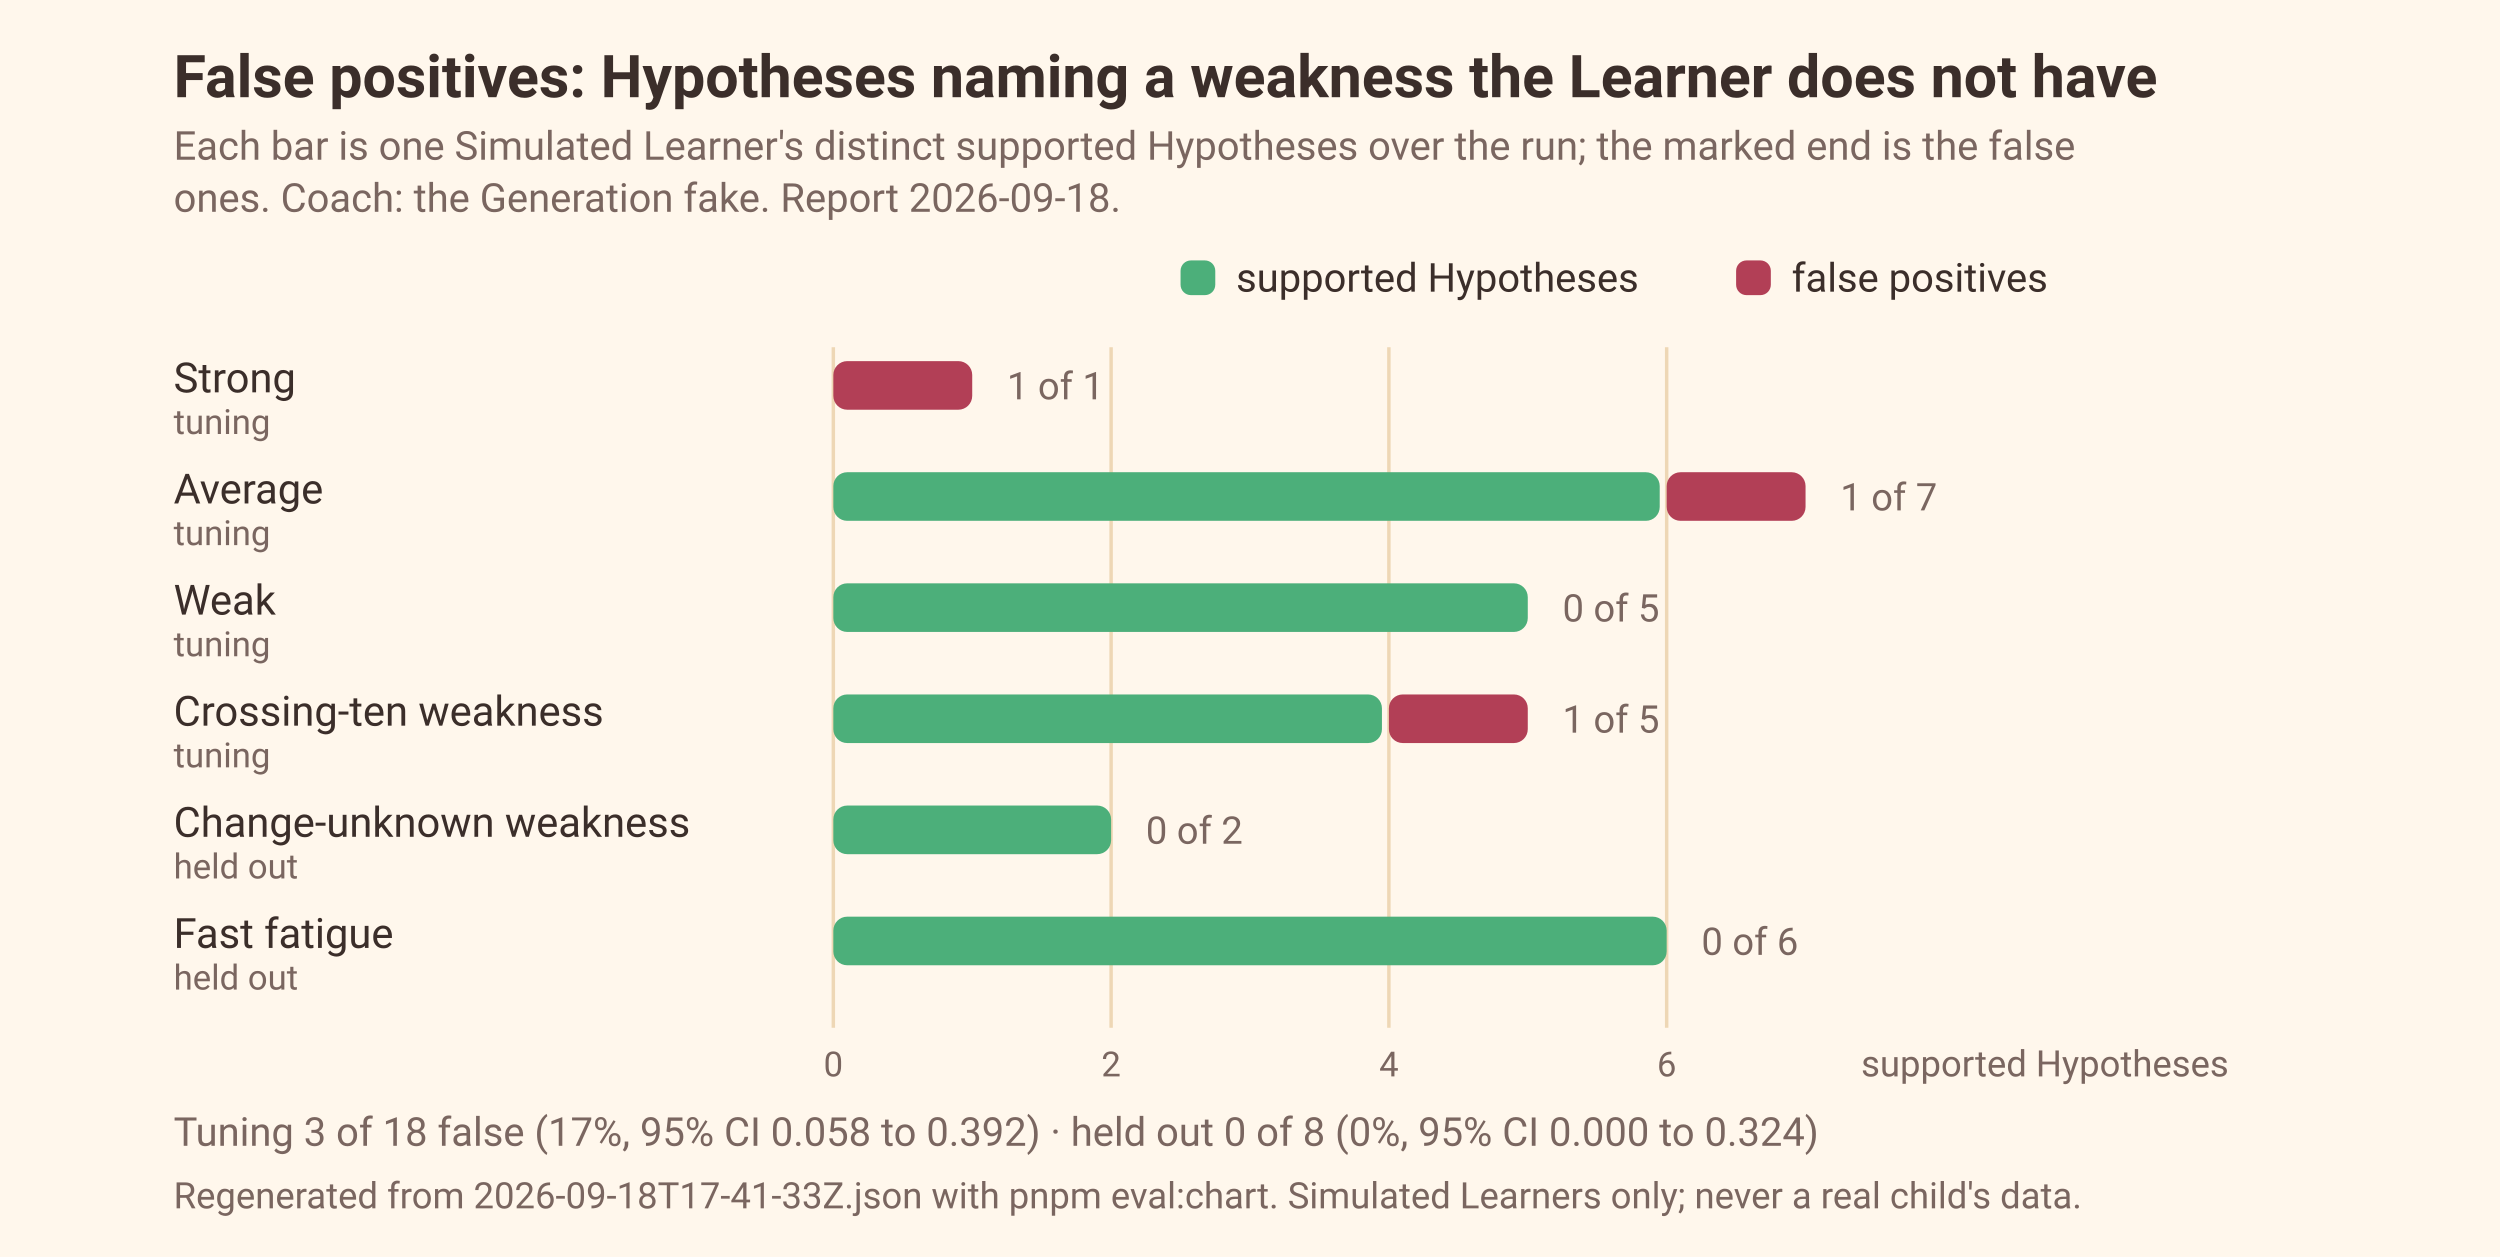
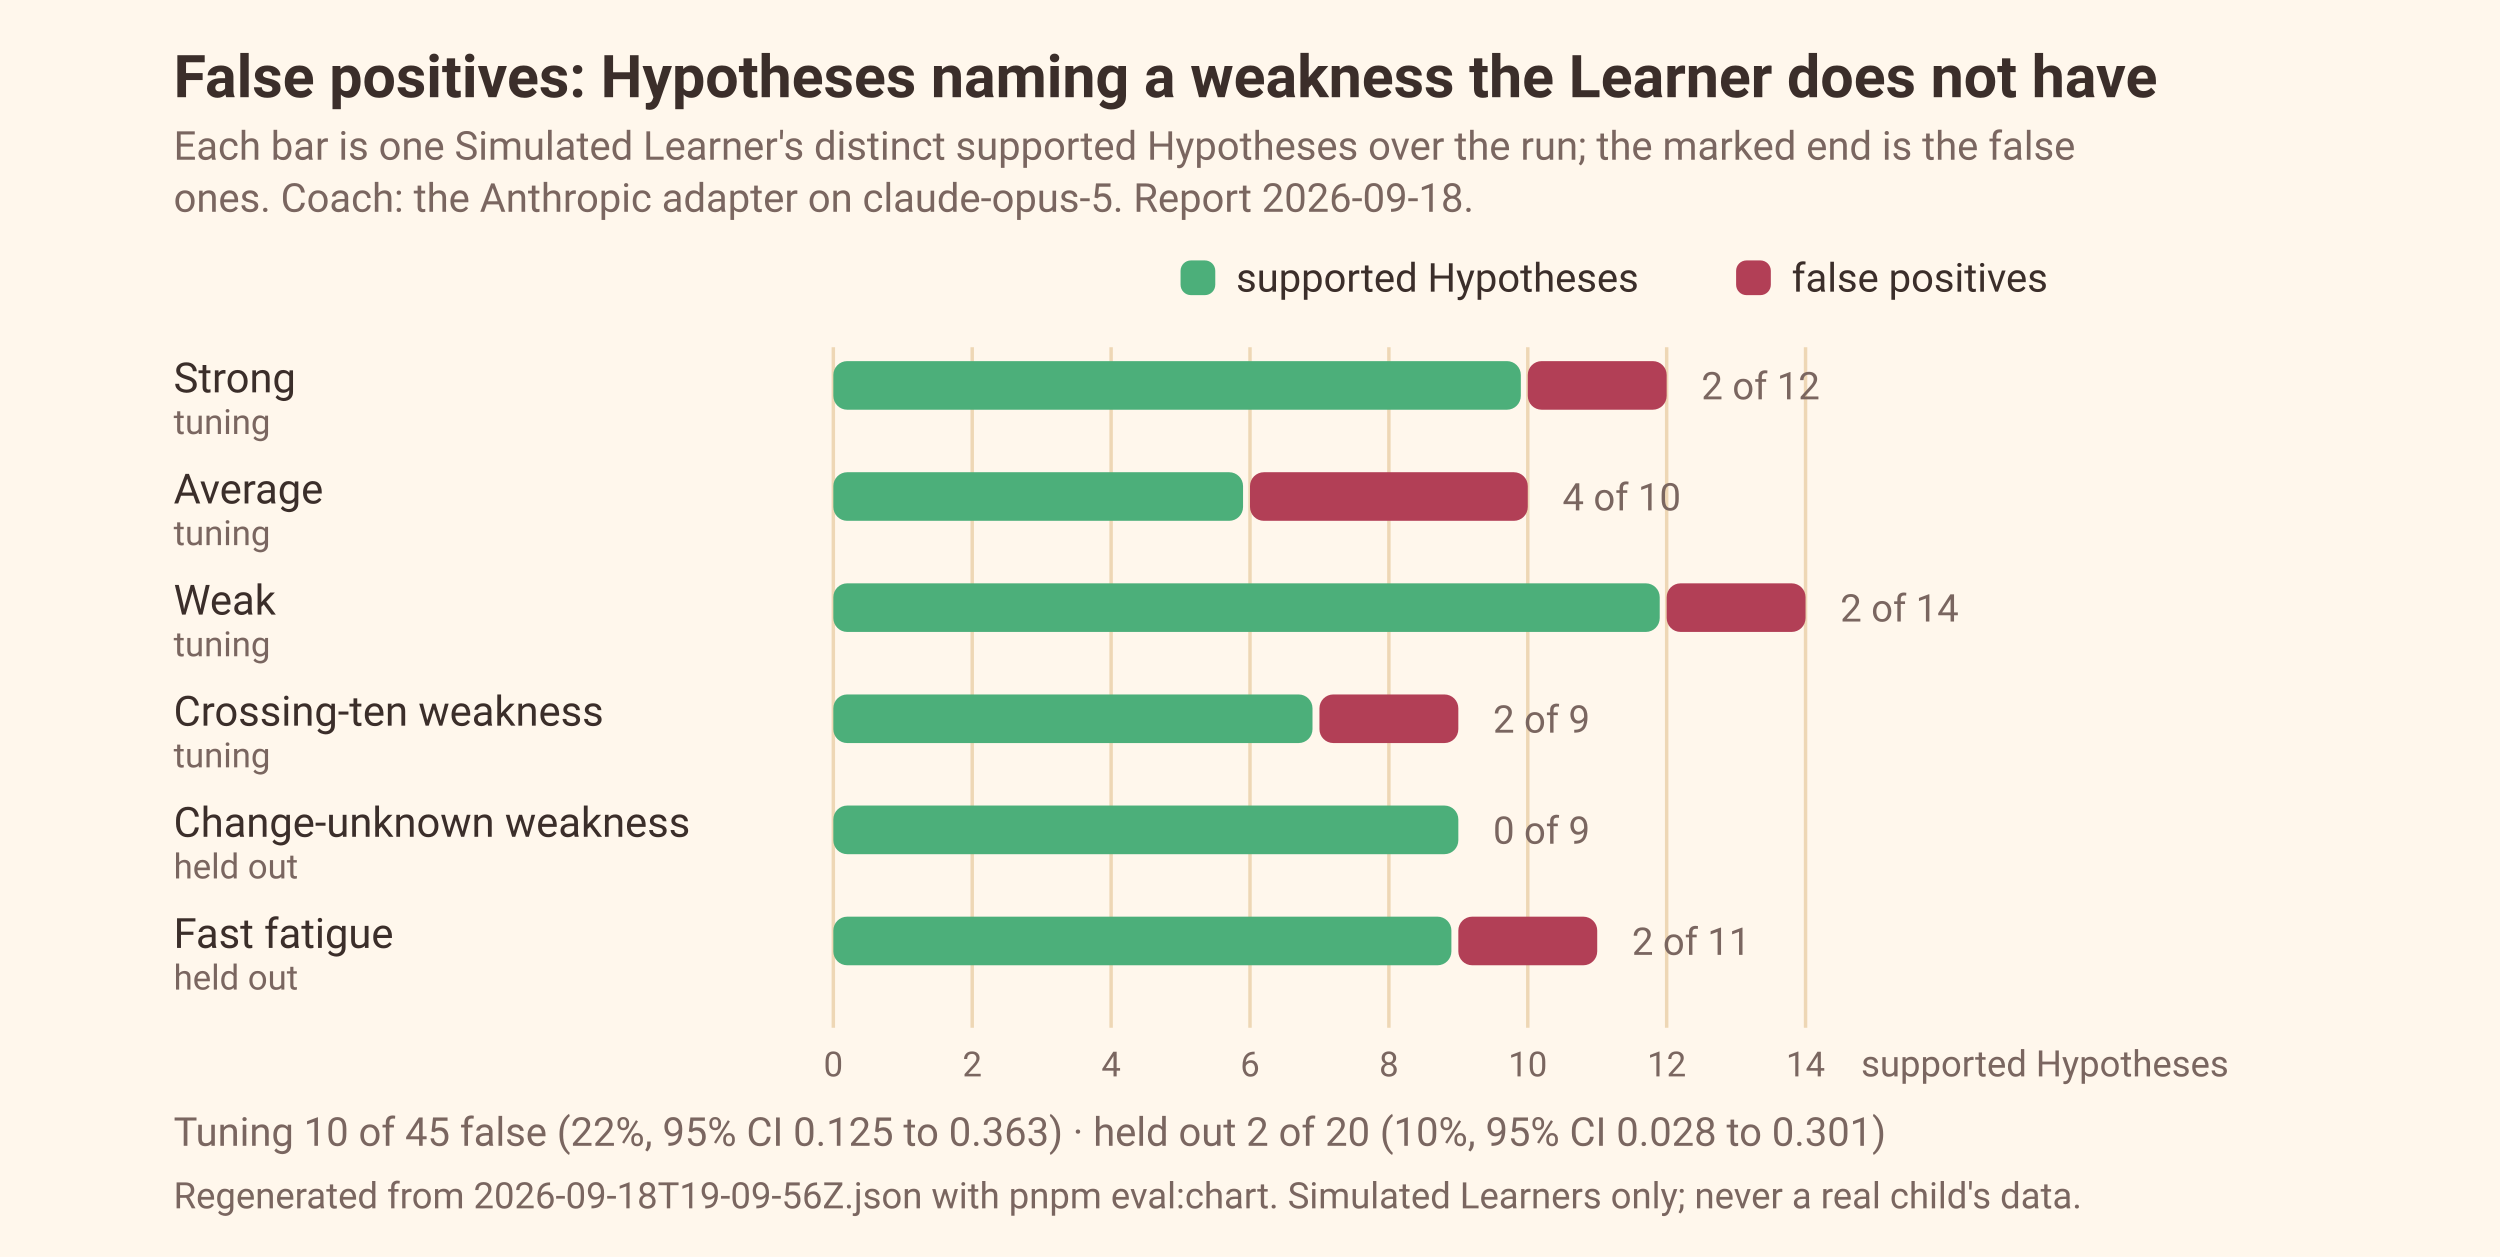
<svg xmlns="http://www.w3.org/2000/svg" width="720" height="362" viewBox="0 0 720 362" font-family="ui-sans-serif, system-ui, -apple-system, 'Segoe UI', Roboto, sans-serif" role="img" aria-label="Supported Hypotheses per Simulated Learner, with the false positives marked">
  <rect width="720" height="362" fill="#FFF7EC" />
  <text x="50" y="28" font-size="17" font-weight="600" fill="#3B2E2A">False positives: Hypotheses naming a weakness the Learner does not have</text>
  <text x="50" y="46" font-size="11.5" fill="#7A6660">Each bar is one Simulated Learner's distinct supported Hypotheses over the run; the marked end is the false</text>
-   <text x="50" y="61" font-size="11.5" fill="#7A6660">ones. Coach: the Generation fake. Report 2026-09-18.</text>
+   <text x="50" y="61" font-size="11.5" fill="#7A6660">ones. Coach: the Anthropic adapter on claude-opus-5. Report 2026-09-18.</text>
  <rect x="340.0" y="75.0" width="10" height="10" rx="3" fill="#4CAF7A" />
  <text x="356.0" y="84.0" font-size="11.5" fill="#3B2E2A">supported Hypotheses</text>
  <rect x="500.0" y="75.0" width="10" height="10" rx="3" fill="#B23F56" />
  <text x="516.0" y="84.0" font-size="11.5" fill="#3B2E2A">false positives</text>
  <line x1="240.0" x2="240.0" y1="100" y2="296" stroke="#EED7B5" stroke-width="1" />
+   <line x1="280.0" x2="280.0" y1="100" y2="296" stroke="#EED7B5" stroke-width="1" />
  <line x1="320.0" x2="320.0" y1="100" y2="296" stroke="#EED7B5" stroke-width="1" />
+   <line x1="360.0" x2="360.0" y1="100" y2="296" stroke="#EED7B5" stroke-width="1" />
  <line x1="400.0" x2="400.0" y1="100" y2="296" stroke="#EED7B5" stroke-width="1" />
+   <line x1="440.0" x2="440.0" y1="100" y2="296" stroke="#EED7B5" stroke-width="1" />
  <line x1="480.0" x2="480.0" y1="100" y2="296" stroke="#EED7B5" stroke-width="1" />
+   <line x1="520.0" x2="520.0" y1="100" y2="296" stroke="#EED7B5" stroke-width="1" />
  <text x="50.0" y="113.0" font-size="12" fill="#3B2E2A">Strong</text>
  <text x="50.0" y="125.0" font-size="10" fill="#7A6660">tuning</text>
-   <rect x="240.0" y="104.0" width="40.0" height="14" rx="4" fill="#B23F56" />
-   <text x="290.0" y="115.0" font-size="11" fill="#7A6660">1 of 1</text>
+   <rect x="240.0" y="104.0" width="198.0" height="14" rx="4" fill="#4CAF7A" />
+   <rect x="440.0" y="104.0" width="40.0" height="14" rx="4" fill="#B23F56" />
+   <text x="490.0" y="115.0" font-size="11" fill="#7A6660">2 of 12</text>
  <text x="50.0" y="145.0" font-size="12" fill="#3B2E2A">Average</text>
  <text x="50.0" y="157.0" font-size="10" fill="#7A6660">tuning</text>
-   <rect x="240.0" y="136.0" width="238.0" height="14" rx="4" fill="#4CAF7A" />
-   <rect x="480.0" y="136.0" width="40.0" height="14" rx="4" fill="#B23F56" />
-   <text x="530.0" y="147.0" font-size="11" fill="#7A6660">1 of 7</text>
+   <rect x="240.0" y="136.0" width="118.0" height="14" rx="4" fill="#4CAF7A" />
+   <rect x="360.0" y="136.0" width="80.0" height="14" rx="4" fill="#B23F56" />
+   <text x="450.0" y="147.0" font-size="11" fill="#7A6660">4 of 10</text>
  <text x="50.0" y="177.0" font-size="12" fill="#3B2E2A">Weak</text>
  <text x="50.0" y="189.0" font-size="10" fill="#7A6660">tuning</text>
-   <rect x="240.0" y="168.0" width="200.0" height="14" rx="4" fill="#4CAF7A" />
-   <text x="450.0" y="179.0" font-size="11" fill="#7A6660">0 of 5</text>
+   <rect x="240.0" y="168.0" width="238.0" height="14" rx="4" fill="#4CAF7A" />
+   <rect x="480.0" y="168.0" width="40.0" height="14" rx="4" fill="#B23F56" />
+   <text x="530.0" y="179.0" font-size="11" fill="#7A6660">2 of 14</text>
  <text x="50.0" y="209.0" font-size="12" fill="#3B2E2A">Crossing-ten weakness</text>
  <text x="50.0" y="221.0" font-size="10" fill="#7A6660">tuning</text>
-   <rect x="240.0" y="200.0" width="158.0" height="14" rx="4" fill="#4CAF7A" />
-   <rect x="400.0" y="200.0" width="40.0" height="14" rx="4" fill="#B23F56" />
-   <text x="450.0" y="211.0" font-size="11" fill="#7A6660">1 of 5</text>
+   <rect x="240.0" y="200.0" width="138.0" height="14" rx="4" fill="#4CAF7A" />
+   <rect x="380.0" y="200.0" width="40.0" height="14" rx="4" fill="#B23F56" />
+   <text x="430.0" y="211.0" font-size="11" fill="#7A6660">2 of 9</text>
  <text x="50.0" y="241.0" font-size="12" fill="#3B2E2A">Change-unknown weakness</text>
  <text x="50.0" y="253.0" font-size="10" fill="#7A6660">held out</text>
-   <rect x="240.0" y="232.0" width="80.0" height="14" rx="4" fill="#4CAF7A" />
-   <text x="330.0" y="243.0" font-size="11" fill="#7A6660">0 of 2</text>
+   <rect x="240.0" y="232.0" width="180.0" height="14" rx="4" fill="#4CAF7A" />
+   <text x="430.0" y="243.0" font-size="11" fill="#7A6660">0 of 9</text>
  <text x="50.0" y="273.0" font-size="12" fill="#3B2E2A">Fast fatigue</text>
  <text x="50.0" y="285.0" font-size="10" fill="#7A6660">held out</text>
-   <rect x="240.0" y="264.0" width="240.0" height="14" rx="4" fill="#4CAF7A" />
-   <text x="490.0" y="275.0" font-size="11" fill="#7A6660">0 of 6</text>
+   <rect x="240.0" y="264.0" width="178.0" height="14" rx="4" fill="#4CAF7A" />
+   <rect x="420.0" y="264.0" width="40.0" height="14" rx="4" fill="#B23F56" />
+   <text x="470.0" y="275.0" font-size="11" fill="#7A6660">2 of 11</text>
  <text x="240.0" y="310.0" font-size="10" text-anchor="middle" fill="#7A6660">0</text>
-   <text x="320.0" y="310.0" font-size="10" text-anchor="middle" fill="#7A6660">2</text>
-   <text x="400.0" y="310.0" font-size="10" text-anchor="middle" fill="#7A6660">4</text>
-   <text x="480.0" y="310.0" font-size="10" text-anchor="middle" fill="#7A6660">6</text>
+   <text x="280.0" y="310.0" font-size="10" text-anchor="middle" fill="#7A6660">2</text>
+   <text x="320.0" y="310.0" font-size="10" text-anchor="middle" fill="#7A6660">4</text>
+   <text x="360.0" y="310.0" font-size="10" text-anchor="middle" fill="#7A6660">6</text>
+   <text x="400.0" y="310.0" font-size="10" text-anchor="middle" fill="#7A6660">8</text>
+   <text x="440.0" y="310.0" font-size="10" text-anchor="middle" fill="#7A6660">10</text>
+   <text x="480.0" y="310.0" font-size="10" text-anchor="middle" fill="#7A6660">12</text>
+   <text x="520.0" y="310.0" font-size="10" text-anchor="middle" fill="#7A6660">14</text>
  <text x="536.0" y="310.0" font-size="10.5" fill="#7A6660">supported Hypotheses</text>
-   <text x="50.0" y="330.0" font-size="11.5" fill="#7A6660">Tuning 3 of 18 false (17%, 95% CI 0.058 to 0.392) · held out 0 of 8 (0%, 95% CI 0.000 to 0.324)</text>
-   <text x="50" y="348" font-size="10.5" fill="#7A6660">Regenerated from 2026-09-18T17-41-33Z.json with pnpm eval:chart. Simulated Learners only; never a real child's data.</text>
+   <text x="50.0" y="330.0" font-size="11.5" fill="#7A6660">Tuning 10 of 45 false (22%, 95% CI 0.125 to 0.363) · held out 2 of 20 (10%, 95% CI 0.028 to 0.301)</text>
+   <text x="50" y="348" font-size="10.5" fill="#7A6660">Regenerated from 2026-09-18T19-09-56Z.json with pnpm eval:chart. Simulated Learners only; never a real child's data.</text>
</svg>
